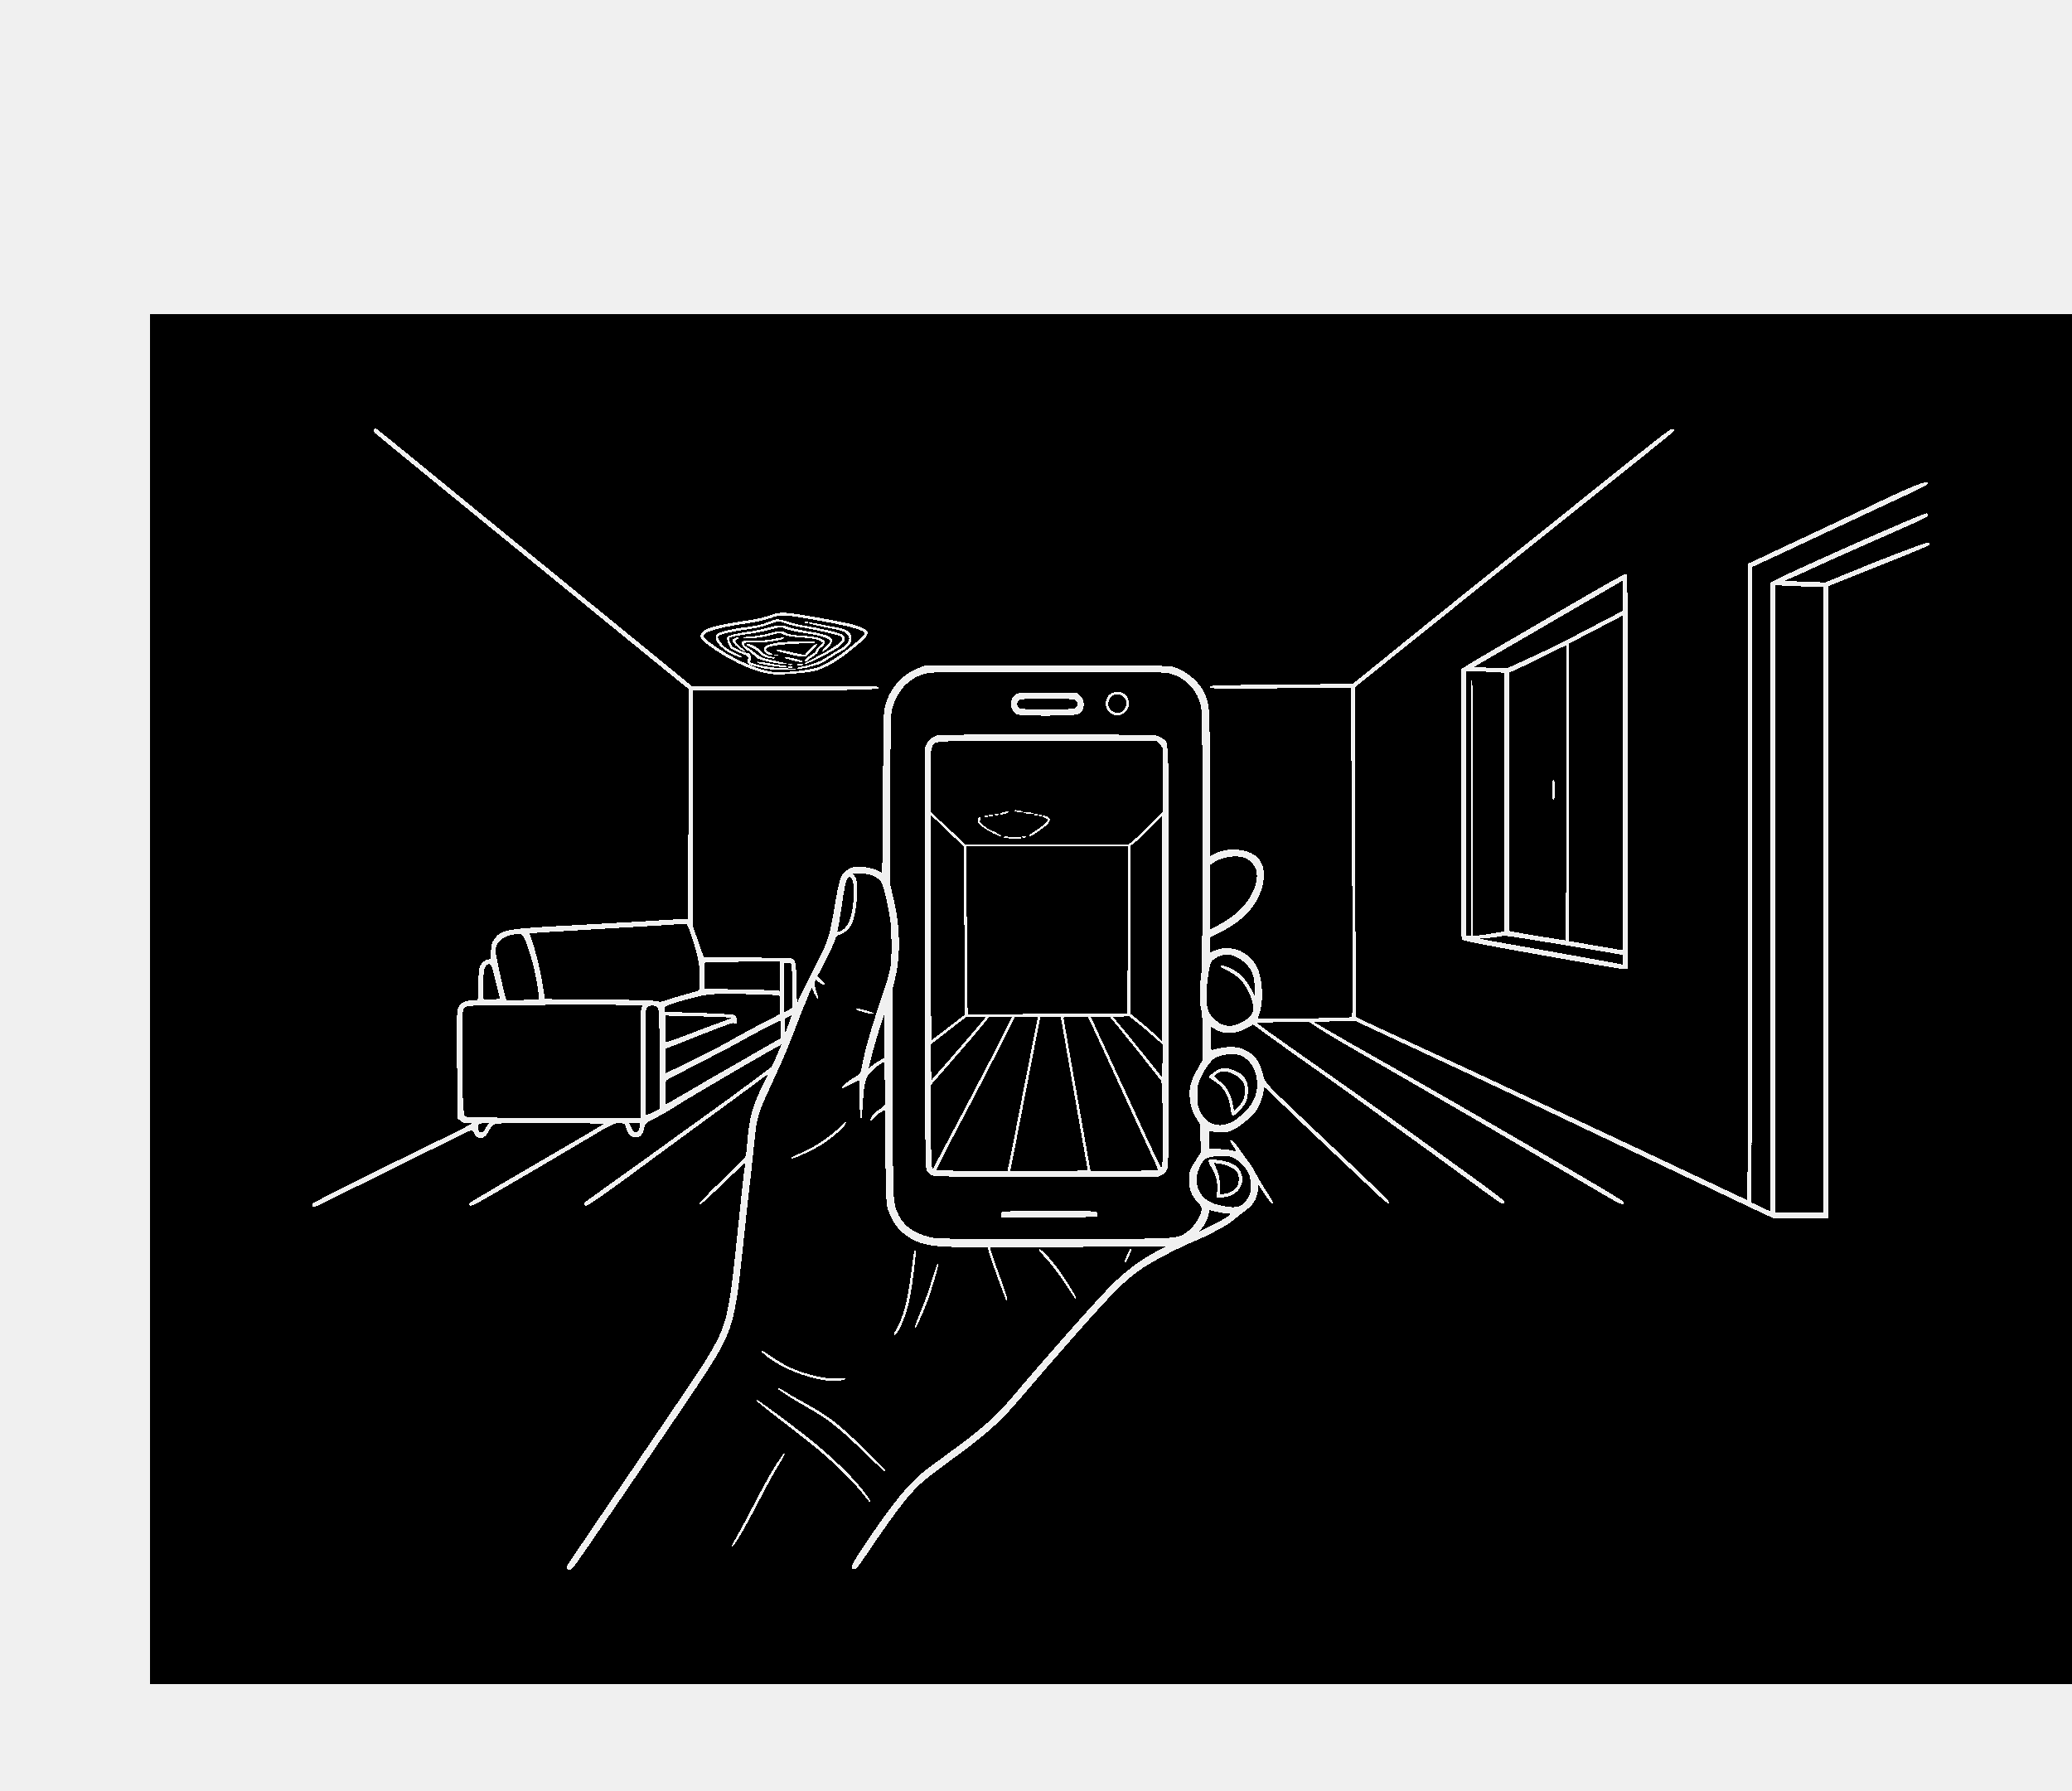
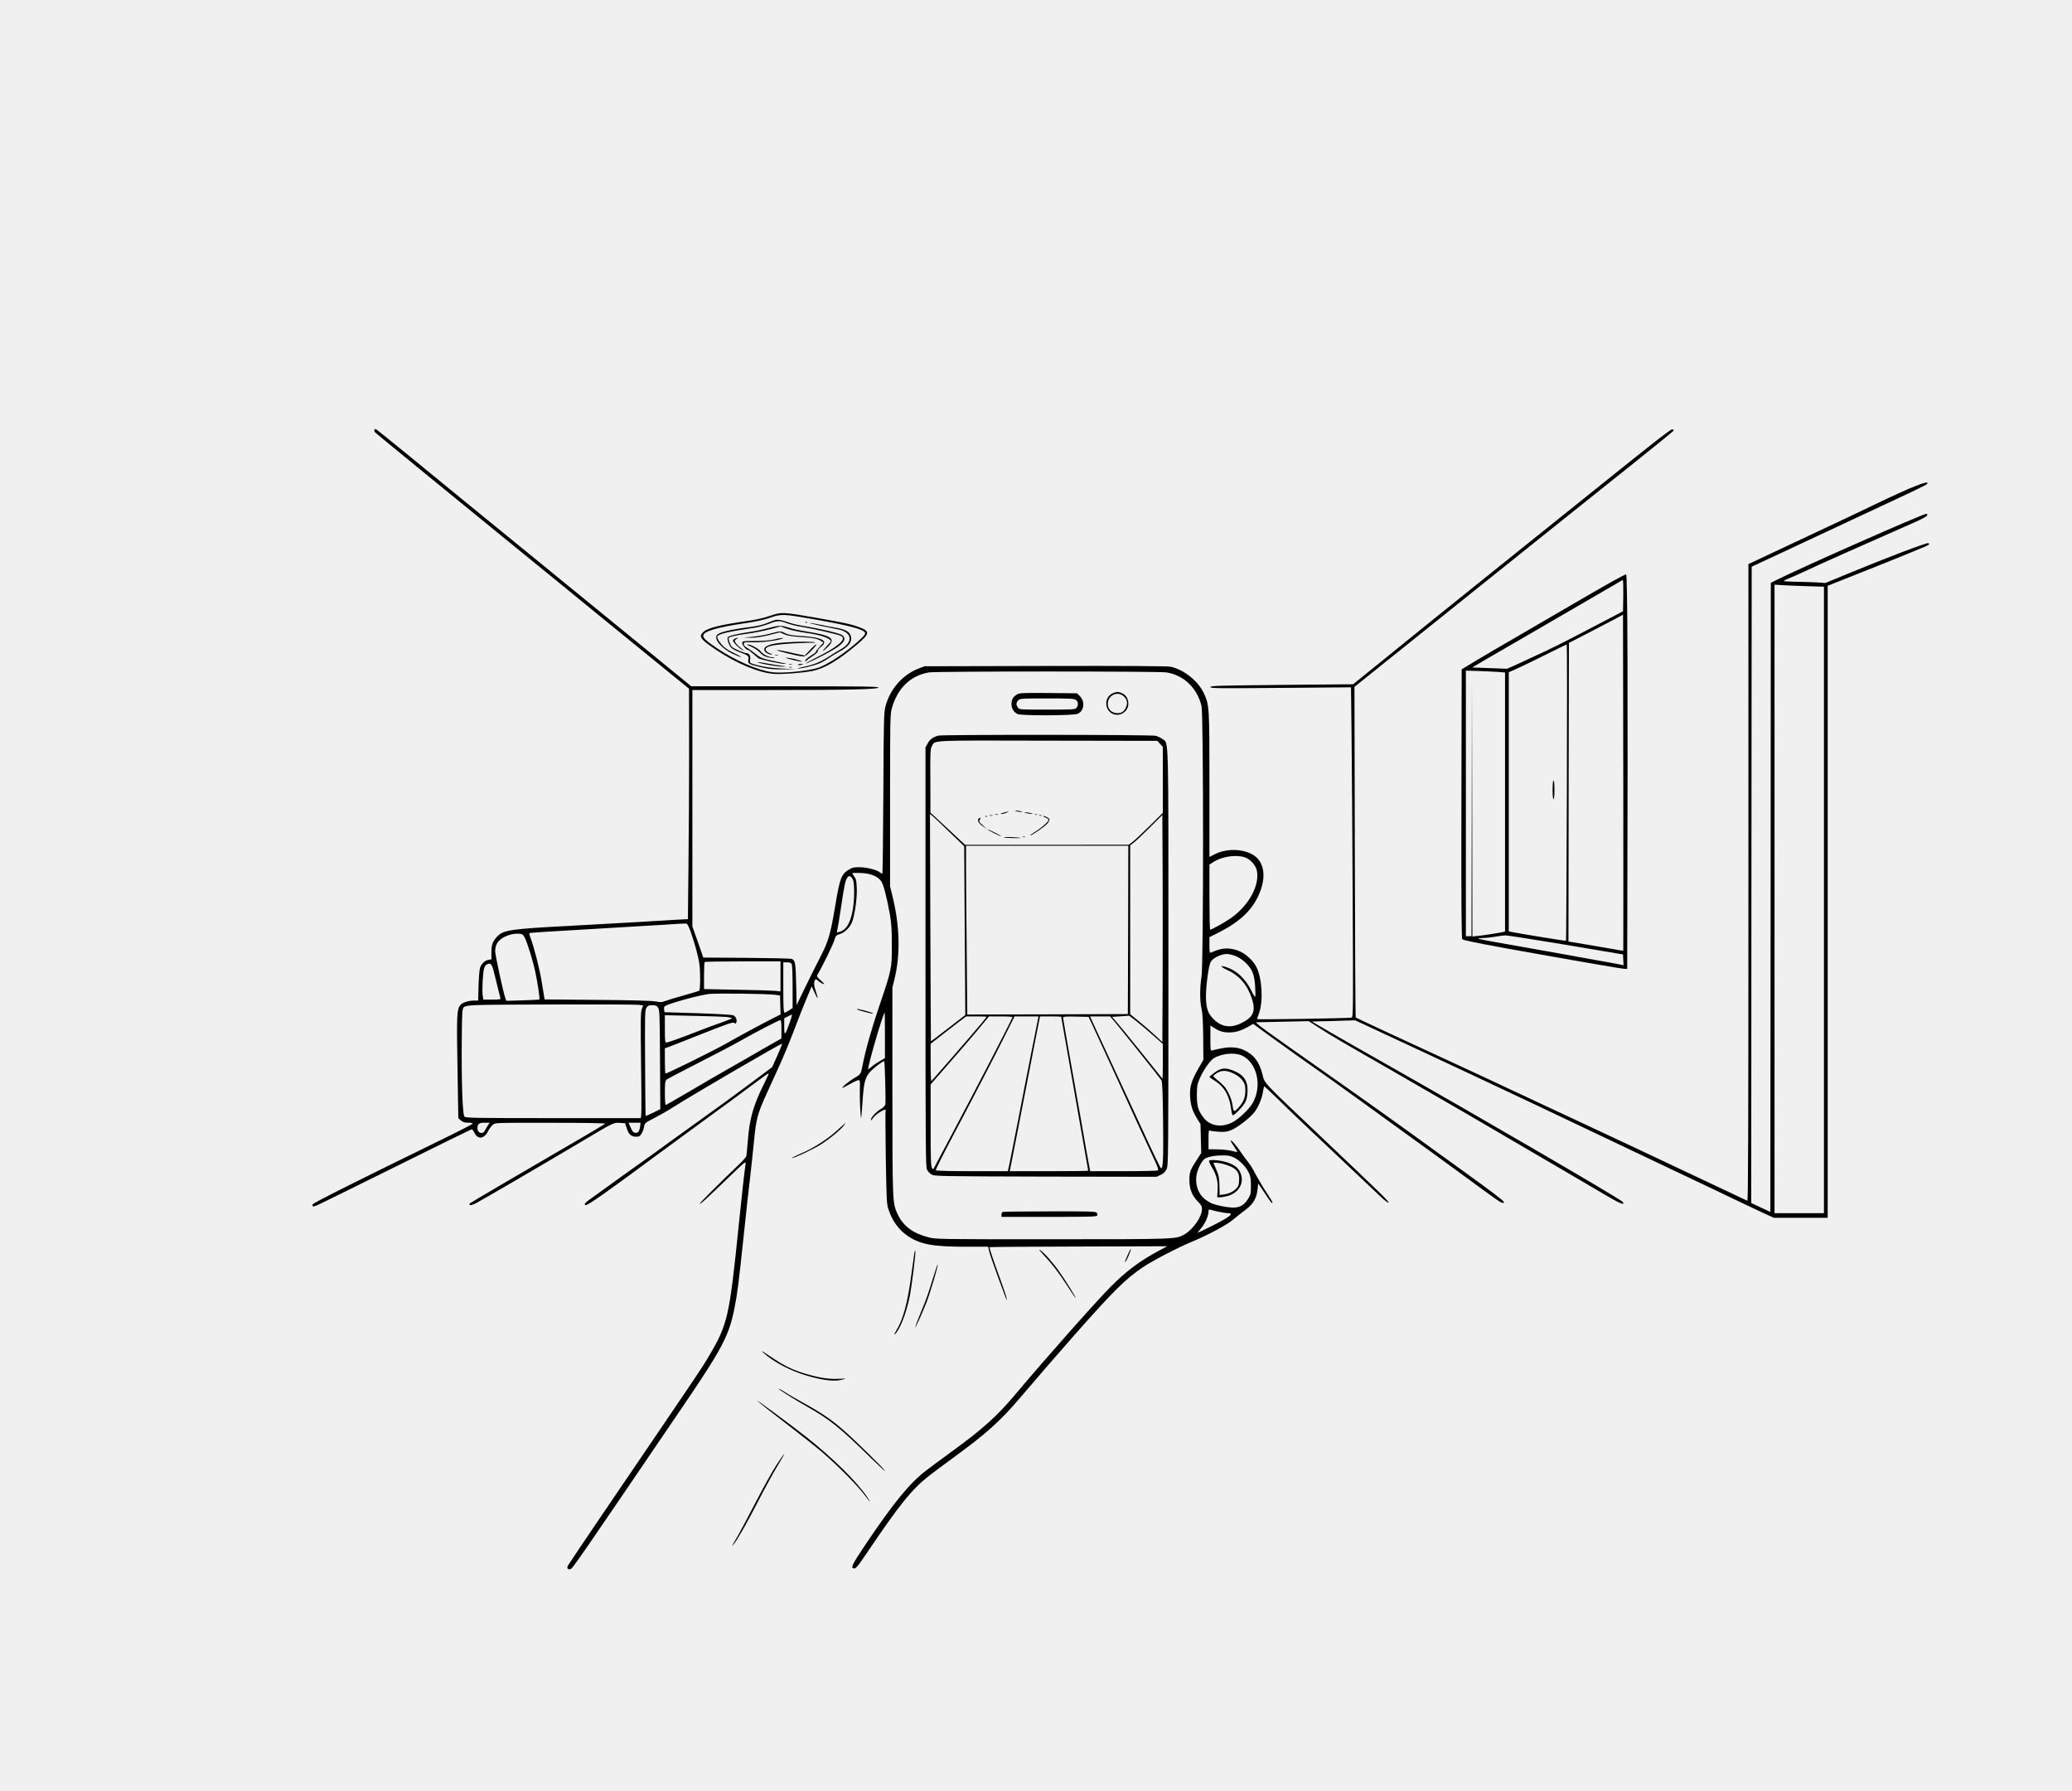
<svg xmlns="http://www.w3.org/2000/svg" version="1.0" width="2222pt" height="1920pt" viewBox="0 0 2222 1920" preserveAspectRatio="xMidYMid meet">
-   <defs>
-     <filter id="invertAlpha">
-       <feComponentTransfer>
-         <feFuncA type="table" tableValues="1 0" />
-       </feComponentTransfer>
-     </filter>
-   </defs>
-   <g transform="translate(0,1920) scale(0.1,-0.1)" fill="white" stroke="none" filter="url(#invertAlpha)">
+   <g transform="translate(0,1920) scale(0.1,-0.1)" fill="#000000" stroke="none">
    <path d="M4014 14589 c-3 -6 2 -19 12 -29 27 -25 764 -628 1399 -1145 297 -242 725 -590 950 -775 226 -184 547 -445 712 -580 l302 -245 1 -675 c0 -371 -3 -927 -7 -1236 l-6 -561 -116 -6 c-64 -4 -267 -16 -451 -27 -184 -11 -508 -29 -720 -40 -609 -32 -692 -44 -757 -112 -50 -53 -63 -89 -63 -171 l0 -75 -33 -6 c-38 -7 -70 -37 -88 -81 -7 -17 -14 -99 -17 -192 l-4 -163 -40 0 c-59 0 -124 -19 -147 -44 -42 -45 -45 -98 -35 -674 l9 -544 28 -24 c22 -18 40 -24 78 -24 32 0 49 -4 47 -11 -2 -6 -172 -93 -378 -193 -861 -420 -1330 -656 -1336 -671 -10 -25 2 -29 43 -12 21 8 402 196 846 416 444 221 812 401 816 401 5 0 18 -17 28 -37 36 -76 105 -68 147 16 14 27 37 58 52 70 26 21 32 21 623 20 389 0 591 -4 581 -10 -49 -32 -324 -194 -570 -336 -391 -227 -862 -504 -878 -516 -8 -6 -9 -14 -4 -19 6 -6 31 1 63 17 62 32 687 396 1114 650 372 221 363 217 432 213 l56 -3 18 -55 c21 -66 48 -90 100 -90 34 0 42 5 59 33 11 17 23 49 26 69 8 45 6 44 124 105 52 27 138 76 190 110 219 139 1159 687 1167 680 2 -3 -21 -61 -51 -128 l-56 -124 -223 -166 c-122 -92 -341 -252 -487 -356 -146 -104 -309 -222 -363 -261 -54 -40 -151 -110 -215 -156 -108 -76 -547 -391 -669 -480 -52 -37 -61 -50 -44 -60 16 -10 221 134 781 549 157 116 407 299 555 407 149 108 350 255 445 327 96 72 178 131 183 131 4 0 -18 -50 -48 -110 -116 -231 -157 -376 -175 -610 -6 -80 -14 -155 -16 -167 -3 -12 -38 -52 -77 -89 -183 -174 -427 -417 -423 -422 8 -7 55 36 289 261 205 197 208 199 202 161 -16 -116 -39 -321 -75 -674 -97 -954 -118 -1045 -310 -1370 -87 -148 -62 -110 -1167 -1735 -187 -275 -345 -511 -352 -524 -15 -27 -3 -45 25 -39 23 4 58 55 1202 1738 429 631 498 763 557 1054 33 164 47 279 100 781 25 237 56 522 70 635 13 113 31 282 40 375 24 249 39 304 138 520 32 72 94 207 137 301 43 94 113 263 155 375 42 112 102 264 133 337 l56 134 32 -69 c37 -78 43 -73 14 12 -22 63 -25 102 -10 125 8 12 12 11 32 -7 13 -12 36 -27 52 -33 24 -9 21 -4 -20 34 -46 42 -48 46 -35 68 43 69 161 311 177 361 16 53 21 58 58 69 60 18 121 82 140 148 28 94 48 249 44 347 -3 76 -8 98 -26 122 -12 17 -22 33 -22 37 0 3 42 4 93 2 105 -5 179 -35 217 -88 24 -34 59 -168 92 -350 18 -103 22 -163 22 -335 1 -252 -2 -264 -135 -655 -84 -247 -151 -486 -180 -640 -16 -87 -20 -93 -84 -129 -53 -30 -139 -100 -132 -107 2 -2 39 16 83 41 43 25 86 44 94 42 12 -2 14 -19 11 -101 -3 -90 7 -311 14 -304 2 2 8 82 15 178 14 208 27 257 87 322 38 40 129 108 145 108 7 0 19 -441 12 -467 -4 -12 -25 -34 -49 -47 -50 -30 -105 -89 -105 -114 0 -11 6 -7 19 14 10 16 41 45 68 62 46 30 80 42 70 24 -3 -4 -2 -230 2 -502 8 -465 9 -499 29 -560 41 -125 111 -221 212 -288 130 -87 269 -112 610 -112 l247 0 11 -50 c6 -27 49 -152 95 -277 102 -276 98 -266 91 -223 -3 19 -31 103 -61 185 -78 212 -126 355 -121 360 2 3 432 6 954 7 l951 3 -91 -49 c-201 -107 -345 -215 -512 -382 -161 -162 -712 -784 -1014 -1144 -204 -245 -360 -385 -705 -635 -104 -76 -226 -166 -270 -200 -173 -134 -346 -347 -639 -782 -155 -231 -170 -264 -122 -263 16 1 45 36 120 148 362 537 493 700 681 847 44 34 159 120 255 190 353 257 509 397 715 640 145 171 403 469 589 680 419 474 547 600 732 725 107 72 379 213 529 275 170 70 380 183 442 238 33 28 91 75 129 102 82 60 121 125 130 222 l7 62 65 -97 c74 -111 79 -118 88 -110 3 4 -26 53 -65 111 -38 57 -90 145 -116 194 -25 50 -61 108 -79 129 -18 22 -52 67 -75 102 -50 74 -99 132 -112 132 -6 0 8 -27 31 -59 22 -33 40 -62 40 -65 0 -2 -26 3 -57 11 -32 9 -102 16 -155 17 l-98 1 0 104 c0 94 1 103 18 96 9 -4 51 -10 92 -12 60 -4 86 -1 130 16 62 23 202 130 249 190 43 54 80 138 93 213 6 35 13 65 15 68 2 2 63 -55 136 -126 73 -72 215 -209 317 -305 221 -208 708 -668 802 -758 37 -34 72 -61 79 -59 14 5 -94 110 -711 695 -648 614 -617 582 -640 677 -36 141 -95 218 -205 267 -67 30 -146 35 -243 15 -45 -9 -89 -19 -97 -22 -13 -5 -15 13 -15 131 l0 137 28 -18 c64 -42 105 -56 171 -56 72 0 127 17 208 62 l52 30 168 -123 c92 -67 222 -160 288 -207 218 -152 568 -402 695 -495 69 -51 271 -197 450 -326 179 -128 453 -328 610 -443 406 -298 445 -326 464 -326 51 0 39 9 -994 754 -300 217 -766 547 -1320 935 -151 106 -288 205 -303 220 l-29 28 284 6 283 6 105 -68 c145 -93 199 -125 820 -481 501 -288 1084 -627 1840 -1071 162 -95 362 -212 445 -261 103 -60 153 -84 160 -77 7 7 4 15 -10 25 -90 68 -1583 936 -2482 1445 -274 155 -576 327 -672 383 l-173 101 232 6 233 7 146 -68 c80 -37 290 -135 466 -217 176 -83 448 -210 605 -283 157 -73 463 -217 680 -320 732 -348 1223 -581 1610 -765 212 -100 453 -215 535 -255 83 -40 217 -103 298 -141 l149 -69 289 0 289 0 0 3389 0 3389 533 212 c292 116 538 218 546 225 13 12 12 15 -1 20 -17 7 -444 -155 -843 -320 l-260 -107 -90 6 c-49 3 -150 6 -222 7 -73 1 -133 5 -133 9 0 4 21 15 48 25 26 10 117 50 202 90 131 62 571 258 1150 513 84 37 136 66 138 76 2 9 -2 16 -10 16 -37 0 -1370 -589 -1615 -714 l-53 -26 -2 -3374 -3 -3373 -103 48 -102 48 2 3412 3 3412 295 137 c162 75 446 208 630 295 184 86 470 220 635 297 165 76 307 146 315 153 63 63 -162 -25 -565 -220 -88 -43 -272 -130 -410 -195 -137 -65 -369 -174 -515 -242 -146 -69 -300 -141 -342 -161 l-78 -36 0 -3416 c0 -2730 -3 -3416 -12 -3412 -7 3 -188 88 -403 190 -735 347 -931 440 -1375 647 -245 114 -593 277 -775 362 -181 86 -411 192 -510 238 -567 261 -1131 523 -1136 528 -4 4 -8 803 -10 1777 l-4 1769 1245 999 c685 549 1455 1166 1712 1370 257 205 467 376 467 380 1 4 -5 10 -13 13 -15 6 -175 -119 -841 -654 -187 -151 -676 -543 -1087 -872 -411 -330 -836 -672 -945 -761 -109 -88 -278 -225 -375 -304 l-177 -143 -766 -7 c-679 -7 -765 -9 -765 -23 0 -14 79 -15 754 -9 l754 6 6 -502 c3 -276 9 -1072 12 -1768 6 -1170 5 -1266 -10 -1272 -19 -7 -1016 -23 -1016 -16 0 3 10 32 22 64 46 129 33 368 -27 492 -39 79 -130 158 -211 183 -100 30 -163 25 -276 -25 -16 -6 -18 1 -18 79 l0 86 83 41 c235 118 365 237 442 404 95 204 64 380 -78 449 -114 56 -273 54 -388 -4 l-59 -30 0 771 c0 849 -1 858 -62 989 -62 129 -214 250 -354 280 -33 7 -470 10 -1344 8 l-1295 -3 -60 -23 c-177 -66 -317 -228 -362 -419 -14 -59 -17 -177 -20 -925 -3 -472 -7 -858 -11 -858 -4 0 -16 7 -27 16 -36 27 -144 54 -219 54 -63 0 -78 -4 -119 -30 -76 -48 -91 -90 -142 -395 -51 -303 -71 -371 -164 -550 -37 -71 -108 -214 -158 -317 l-90 -187 -5 222 c-5 225 -10 256 -45 273 -10 5 -228 10 -484 12 l-467 3 -58 167 -59 167 0 1268 0 1267 770 0 c904 0 1225 7 1225 27 0 11 -170 13 -1003 13 l-1004 0 -639 522 c-351 287 -810 662 -1019 832 -700 570 -998 814 -1360 1111 -198 162 -363 295 -367 295 -4 0 -10 -5 -14 -11z m15359 -1675 l187 -6 0 -3359 0 -3359 -265 0 -265 0 0 3370 0 3370 78 -5 c42 -3 161 -8 265 -11z m-6863 -925 c186 -30 329 -168 375 -361 22 -94 22 -2768 0 -2903 -19 -115 -19 -262 0 -343 11 -45 16 -133 18 -305 l2 -242 -57 -100 c-74 -131 -92 -195 -85 -300 7 -94 24 -148 74 -230 l37 -60 4 -155 4 -155 -41 -63 c-78 -120 -86 -140 -86 -227 0 -96 29 -169 94 -234 33 -33 41 -48 41 -78 0 -80 -93 -215 -185 -269 -94 -54 -75 -54 -1423 -54 -1227 0 -1245 0 -1325 21 -166 42 -270 120 -329 244 -58 124 -57 117 -58 1327 l0 1107 25 102 c61 255 54 558 -22 869 l-28 115 0 920 c0 850 1 925 18 985 59 218 201 356 400 389 78 13 2467 13 2547 0z m834 -1981 c60 -18 121 -83 134 -143 34 -159 -87 -379 -281 -513 -69 -48 -203 -122 -219 -122 -5 0 -8 157 -8 349 l0 349 48 31 c86 55 232 77 326 49z m-4199 -239 c20 -38 20 -210 0 -325 -26 -147 -71 -220 -148 -239 -25 -7 -26 -6 -17 27 5 18 23 128 40 243 34 229 44 279 66 312 17 27 39 21 59 -18z m-1741 -554 c47 -132 84 -268 96 -353 12 -78 11 -275 -1 -286 -3 -4 -78 -26 -167 -51 -89 -25 -179 -52 -201 -61 -33 -13 -48 -14 -98 -4 -38 8 -249 14 -625 17 l-568 5 -5 32 c-2 17 -14 89 -26 159 -21 131 -84 379 -119 467 -11 27 -16 52 -11 54 5 3 292 22 637 41 346 20 717 42 824 49 107 8 204 13 215 12 16 -1 26 -19 49 -81z m-1777 -70 c26 -48 87 -244 114 -370 22 -100 50 -287 44 -293 -2 -3 -83 -7 -179 -10 l-175 -5 -10 24 c-19 44 -111 466 -111 509 0 23 7 58 17 77 30 63 137 114 233 110 41 -2 46 -5 67 -42z m7618 -196 c74 -27 156 -103 185 -171 16 -38 25 -82 30 -153 3 -55 4 -106 2 -113 -3 -8 -21 20 -41 61 -64 129 -155 216 -266 254 -78 26 -73 8 7 -30 135 -62 219 -164 268 -322 37 -122 7 -186 -118 -247 -117 -58 -217 -42 -304 49 -52 54 -70 103 -75 208 -5 110 27 363 51 400 20 30 53 53 104 71 53 19 93 17 157 -7z m-4875 -220 l0 -161 -57 6 c-32 3 -217 9 -410 12 l-353 7 0 142 c0 78 3 145 7 148 3 4 188 7 410 7 l403 0 0 -161z m120 132 c6 -12 10 -109 10 -245 l0 -225 -37 -26 c-21 -14 -43 -25 -50 -25 -10 0 -13 59 -13 270 l0 270 40 0 c29 0 42 -5 50 -19z m-3170 -179 c24 -98 45 -183 47 -189 4 -10 -18 -13 -90 -13 l-94 0 -7 48 c-8 58 2 245 16 290 6 19 19 37 31 41 48 18 53 8 97 -177z m2990 -150 l55 -7 3 -102 3 -102 -93 -47 c-96 -48 -359 -190 -496 -268 -132 -75 -639 -325 -646 -319 -3 4 -6 66 -6 139 l0 132 48 17 c26 10 153 59 282 111 359 142 400 156 416 143 11 -9 15 -7 20 5 11 29 -5 66 -34 78 -16 6 -175 15 -382 22 l-355 11 -3 31 c-3 28 1 33 38 48 98 39 370 110 450 117 99 8 619 2 700 -9z m-1458 -108 l45 -6 -15 -42 c-12 -35 -13 -125 -7 -603 6 -471 5 -563 -6 -564 -8 0 -432 0 -943 0 -829 0 -931 2 -945 16 -21 20 -33 372 -29 832 3 294 5 324 21 340 14 14 41 19 130 24 157 8 1694 10 1749 3z m205 -31 c17 -25 18 -70 21 -558 l3 -530 -77 -38 c-42 -21 -78 -36 -80 -34 -2 2 -5 257 -6 568 -3 526 -2 567 15 592 15 23 25 27 62 27 37 0 47 -4 62 -27z m2433 -297 l0 -244 -54 -31 c-30 -17 -71 -44 -90 -62 -20 -17 -36 -28 -36 -24 0 52 162 605 177 605 2 0 3 -110 3 -244z m-1025 127 c-47 -132 -55 -136 -55 -30 l0 87 38 19 c20 11 40 20 44 21 4 0 -8 -44 -27 -97z m-672 71 c31 -4 57 -10 57 -14 0 -3 -44 -21 -97 -40 -54 -18 -172 -62 -263 -97 -208 -81 -324 -123 -344 -123 -14 0 -16 20 -16 147 l0 146 303 -7 c166 -3 328 -9 360 -12z m587 -133 l0 -98 -52 -29 c-29 -16 -98 -55 -153 -87 -55 -33 -201 -116 -325 -187 -124 -70 -333 -191 -464 -269 -131 -77 -243 -141 -247 -141 -5 0 -9 58 -9 128 0 110 3 131 18 144 9 8 164 89 343 180 179 91 379 196 445 234 160 91 416 224 432 224 9 0 12 -26 12 -99z m4937 -280 c164 -75 222 -328 116 -511 -41 -71 -155 -177 -226 -211 -113 -53 -230 -33 -297 51 -60 76 -75 124 -75 245 1 98 4 117 29 175 40 93 111 195 152 221 83 51 223 65 301 30z m-8087 -753 c-11 -18 -26 -43 -32 -55 -21 -42 -78 -24 -78 25 0 49 16 62 76 62 l56 0 -22 -32z m1634 -10 c-8 -54 -21 -70 -53 -66 -19 2 -30 14 -48 56 l-23 52 65 0 65 0 -6 -42z m6374 -334 c60 -30 125 -99 156 -164 16 -35 21 -64 21 -136 0 -83 -2 -94 -30 -140 -59 -94 -122 -112 -282 -79 -91 19 -114 28 -169 65 -83 58 -123 168 -100 280 12 57 52 136 81 160 27 22 106 39 191 39 67 1 89 -3 132 -25z m-168 -579 c36 -8 80 -15 98 -15 72 0 21 -41 -175 -139 -79 -39 -145 -71 -149 -71 -3 0 13 21 35 46 42 47 81 135 81 181 0 22 3 24 23 19 12 -4 51 -13 87 -21z" />
    <path d="M11933 11765 c-95 -41 -92 -181 4 -222 75 -31 163 27 163 108 0 54 -22 93 -64 113 -41 19 -61 20 -103 1z m115 -30 c38 -32 48 -72 28 -118 -20 -50 -56 -71 -109 -64 -128 17 -110 205 20 207 19 0 43 -10 61 -25z" />
    <path d="M10903 11751 c-39 -25 -54 -50 -56 -101 -1 -44 24 -87 64 -107 38 -20 598 -18 645 2 70 29 83 131 24 190 l-30 30 -308 3 c-290 2 -309 1 -339 -17z m635 -57 c26 -18 29 -60 5 -86 -15 -17 -38 -18 -314 -18 -296 0 -298 0 -313 22 -21 30 -20 54 4 78 19 19 33 20 308 20 244 0 291 -2 310 -16z" />
    <path d="M10060 11311 c-56 -17 -91 -43 -112 -84 l-23 -42 0 -2250 c0 -2132 1 -2252 18 -2282 9 -18 32 -41 50 -50 30 -17 106 -18 1221 -21 l1189 -2 45 21 c33 16 49 32 63 63 18 40 19 116 19 2262 0 2457 4 2297 -63 2348 -18 13 -50 29 -72 35 -46 13 -2294 14 -2335 2z m2381 -89 l29 -32 0 -353 0 -354 -142 -141 c-79 -77 -161 -155 -183 -171 l-40 -30 -878 -1 -878 0 -131 123 c-72 67 -155 145 -185 172 l-55 50 -1 340 c-2 308 0 343 16 372 36 67 -48 63 1245 60 l1174 -2 29 -33z m-2259 -945 l158 -152 6 -905 6 -905 -184 -142 c-100 -78 -184 -141 -185 -140 -1 1 -3 550 -6 1219 l-4 1218 26 -20 c14 -11 97 -89 183 -173z m2286 -1639 l-3 -613 -78 72 c-42 40 -120 107 -172 149 l-95 78 0 905 0 906 38 28 c21 16 99 89 173 163 l134 134 3 -604 c1 -332 1 -880 0 -1218z m-370 590 l-3 -903 -861 -3 -861 -2 -6 667 c-4 368 -7 775 -7 906 l0 237 870 0 870 0 -2 -902z m89 -980 c44 -35 125 -103 181 -153 l102 -90 0 -189 c0 -104 -2 -187 -3 -185 -2 2 -98 121 -212 264 -115 143 -236 292 -269 330 l-60 70 90 6 c49 3 90 6 91 7 1 1 37 -26 80 -60z m-1607 48 c0 -10 -297 -356 -592 -690 -4 -6 -8 82 -8 195 l0 205 88 69 c48 38 133 104 190 147 l103 78 109 0 c61 0 110 -2 110 -4z m278 -4 c-24 -60 -394 -775 -661 -1277 -93 -176 -174 -329 -180 -339 -9 -19 -10 -19 -23 -1 -11 15 -14 102 -14 457 l0 438 137 157 c75 87 171 197 212 244 42 47 121 141 176 207 l100 122 128 0 c71 0 127 -4 125 -8z m202 -379 c-42 -214 -110 -557 -149 -763 -40 -206 -80 -405 -88 -442 l-15 -68 -383 0 c-241 0 -386 4 -390 10 -3 5 77 166 178 357 246 465 443 845 566 1091 l101 202 129 0 128 0 -77 -387z m320 383 c0 -2 65 -374 145 -825 80 -451 145 -823 145 -826 0 -3 -189 -5 -421 -5 l-421 0 5 23 c3 12 56 281 117 597 61 316 132 680 157 808 l46 232 114 0 c62 0 113 -2 113 -4z m373 -171 c43 -93 137 -298 209 -455 148 -326 335 -732 414 -900 39 -83 50 -116 41 -122 -7 -4 -173 -8 -369 -8 l-357 0 -10 53 c-6 28 -47 257 -90 507 -44 250 -105 595 -136 765 -30 171 -55 316 -55 323 0 10 31 12 137 10 l137 -3 79 -170z m217 98 c92 -111 470 -584 485 -608 10 -15 14 -128 18 -449 4 -409 0 -502 -24 -494 -5 2 -98 194 -205 428 -108 234 -270 585 -361 780 -91 195 -171 370 -179 388 l-14 32 108 0 107 0 65 -77z" />
    <path d="M10900 10500 c14 -4 36 -8 50 -8 22 0 22 1 -5 8 -16 4 -39 8 -50 8 -16 0 -15 -2 5 -8z" />
    <path d="M10760 10484 c-31 -8 -37 -13 -20 -13 14 0 39 6 55 14 37 17 24 16 -35 -1z" />
    <path d="M11005 10480 c17 -4 41 -8 55 -8 22 0 22 1 -5 8 -16 4 -41 8 -55 8 -22 0 -22 -1 5 -8z" />
    <path d="M10673 10463 c9 -2 23 -2 30 0 6 3 -1 5 -18 5 -16 0 -22 -2 -12 -5z" />
    <path d="M11098 10463 c6 -2 18 -2 25 0 6 3 1 5 -13 5 -14 0 -19 -2 -12 -5z" />
    <path d="M10613 10453 c9 -2 23 -2 30 0 6 3 -1 5 -18 5 -16 0 -22 -2 -12 -5z" />
    <path d="M11148 10453 c7 -3 16 -2 19 1 4 3 -2 6 -13 5 -11 0 -14 -3 -6 -6z" />
    <path d="M10568 10443 c7 -3 16 -2 19 1 4 3 -2 6 -13 5 -11 0 -14 -3 -6 -6z" />
    <path d="M11206 10436 c18 -8 35 -19 38 -25 9 -15 -70 -86 -146 -133 -34 -21 -57 -38 -51 -38 19 0 158 96 185 129 15 17 25 38 22 45 -5 14 -47 36 -67 36 -7 -1 2 -7 19 -14z" />
    <path d="M10497 10423 c-20 -19 -4 -52 41 -83 l47 -33 -45 41 c-41 36 -44 42 -32 61 11 20 4 29 -11 14z" />
    <path d="M10590 10305 c0 -7 141 -77 146 -73 2 2 -30 21 -71 41 -41 20 -75 35 -75 32z" />
    <path d="M10770 10219 c24 -7 196 -11 175 -4 -5 2 -53 5 -105 8 -52 2 -84 1 -70 -4z" />
    <path d="M10968 10223 c6 -2 18 -2 25 0 6 3 1 5 -13 5 -14 0 -19 -2 -12 -5z" />
    <path d="M10753 6203 c-7 -2 -13 -16 -13 -29 l0 -24 510 0 c447 0 511 2 516 15 4 8 1 22 -6 30 -11 13 -80 15 -504 14 -270 0 -497 -3 -503 -6z" />
    <path d="M13026 7698 c-31 -23 -56 -44 -56 -47 0 -3 26 -22 57 -41 103 -64 159 -163 177 -312 4 -32 12 -58 17 -58 18 0 100 84 126 128 20 33 27 63 31 116 8 122 -38 191 -158 237 -83 31 -128 26 -194 -23z m214 -16 c35 -18 65 -42 85 -70 26 -38 30 -52 30 -110 -1 -76 -20 -122 -80 -187 -42 -45 -48 -41 -59 40 -8 61 -53 160 -92 200 -16 17 -49 47 -74 67 -44 36 -45 37 -25 53 64 52 123 54 215 7z" />
    <path d="M12966 6752 c-3 -5 10 -36 29 -68 51 -85 68 -151 63 -246 l-5 -78 32 0 c17 0 56 7 86 16 115 34 173 138 134 239 -20 55 -57 87 -132 115 -64 25 -196 39 -207 22z m165 -38 c126 -37 165 -81 157 -179 -4 -51 -9 -62 -41 -91 -34 -31 -78 -49 -140 -56 l-28 -3 -2 100 c-2 87 -7 110 -34 173 l-31 72 32 0 c18 0 57 -7 87 -16z" />
    <path d="M17285 12962 c-77 -43 -286 -164 -465 -268 -179 -105 -433 -253 -565 -329 -132 -76 -316 -184 -410 -240 l-170 -103 -3 -1439 c-2 -1141 1 -1442 10 -1455 9 -11 140 -38 463 -97 717 -129 1248 -221 1277 -221 l28 0 1 478 c7 2596 3 3752 -13 3752 -7 0 -76 -35 -153 -78z m123 -149 l-3 -168 -115 -61 c-431 -226 -547 -286 -725 -371 -110 -52 -246 -115 -302 -140 l-102 -45 -187 7 -186 7 123 73 c68 39 228 132 354 205 127 73 266 154 310 180 44 26 211 123 370 215 160 92 326 189 370 215 44 27 83 49 88 49 4 1 6 -74 5 -166z m0 -3809 c-2 -1 -46 6 -98 16 -52 9 -184 32 -293 50 l-197 33 2 1601 3 1601 255 132 c140 73 271 141 290 152 l35 19 3 -1801 c1 -990 1 -1801 0 -1803z m-605 1699 c-3 -874 -7 -1590 -9 -1592 -4 -4 -529 82 -591 96 l-23 5 0 1390 0 1389 73 32 c39 17 178 84 307 148 129 65 238 118 242 118 3 1 4 -713 1 -1586z m-735 1291 l72 -6 0 -1389 0 -1389 -22 -5 c-48 -11 -200 -35 -262 -41 l-66 -7 -2 1379 -3 1379 -2 -1377 -3 -1378 -30 0 -30 0 0 1424 0 1424 138 -4 c75 -3 170 -7 210 -10z m680 -2919 c312 -52 587 -98 612 -103 l45 -7 3 -59 3 -58 -28 7 c-26 6 -1170 212 -1416 254 -60 11 -111 22 -114 25 -4 3 18 6 48 7 30 0 88 6 129 13 41 8 92 14 113 15 21 0 294 -42 605 -94z" />
    <path d="M16650 10730 c0 -60 4 -100 10 -100 6 0 10 40 10 100 0 60 -4 100 -10 100 -6 0 -10 -40 -10 -100z" />
    <path d="M8259 12596 c-56 -20 -147 -41 -215 -51 -325 -46 -454 -78 -503 -124 -51 -48 -30 -77 140 -191 221 -147 456 -245 620 -257 86 -6 311 11 413 32 130 27 273 112 473 280 138 115 144 143 40 184 -90 35 -154 49 -457 103 -378 66 -389 66 -511 24z m481 -39 c377 -67 523 -106 537 -144 5 -12 -12 -34 -58 -76 -147 -135 -353 -272 -454 -301 -121 -35 -378 -59 -485 -45 -156 21 -390 123 -591 257 -117 79 -152 112 -147 138 8 45 148 86 435 129 128 18 212 37 280 60 123 43 139 42 483 -18z" />
    <path d="M8320 12552 c-14 -2 -54 -17 -90 -32 -46 -20 -102 -33 -190 -45 -212 -27 -335 -57 -353 -87 -30 -47 51 -142 170 -199 47 -22 87 -38 90 -35 3 2 -28 20 -69 39 -40 18 -90 48 -110 66 -45 40 -82 96 -75 116 11 27 117 52 404 94 40 6 107 25 148 41 92 36 114 37 198 5 36 -13 112 -32 169 -40 117 -19 379 -79 408 -95 61 -33 -24 -109 -242 -220 -90 -45 -152 -79 -138 -75 58 16 309 147 357 187 58 48 69 73 48 104 -11 18 -45 29 -162 58 -81 19 -195 42 -253 51 -58 9 -132 25 -165 37 -76 27 -114 35 -145 30z" />
    <path d="M8638 12523 c7 -3 16 -2 19 1 4 3 -2 6 -13 5 -11 0 -14 -3 -6 -6z" />
    <path d="M8800 12489 c74 -16 161 -34 194 -40 144 -30 158 -135 27 -209 -34 -19 -97 -58 -141 -87 -84 -54 -163 -85 -276 -107 -38 -8 -59 -15 -47 -15 34 -2 153 26 215 49 30 11 80 38 110 59 30 21 83 53 118 72 112 59 150 121 116 187 -18 35 -66 56 -163 72 -37 6 -110 20 -160 31 -51 10 -101 19 -110 18 -10 0 43 -14 117 -30z" />
    <path d="M8240 12464 c-47 -13 -130 -31 -185 -39 -150 -22 -246 -45 -251 -60 -9 -22 15 -90 39 -113 12 -12 54 -33 92 -47 91 -34 98 -41 90 -81 -7 -42 5 -49 139 -80 83 -19 126 -23 236 -22 l135 2 -145 6 c-131 6 -222 21 -318 51 -32 11 -33 13 -27 48 6 38 -10 65 -39 66 -24 0 -135 48 -155 66 -20 19 -44 86 -36 99 7 12 89 30 206 45 59 8 163 28 229 45 l121 32 72 -26 c40 -14 125 -32 190 -41 166 -22 277 -60 277 -94 0 -3 -21 -28 -47 -54 -25 -26 -42 -47 -37 -47 4 0 28 19 51 42 91 89 43 123 -237 167 -69 11 -152 29 -184 41 -74 25 -110 24 -216 -6z" />
    <path d="M8255 12404 c-49 -14 -133 -28 -185 -33 l-95 -8 75 -2 c53 -1 111 8 195 28 l120 30 45 -21 c33 -15 80 -23 175 -29 137 -9 182 -18 222 -44 l24 -16 -40 -44 c-23 -25 -41 -49 -41 -54 0 -6 -20 -22 -44 -36 -46 -27 -86 -65 -68 -65 6 0 14 5 17 10 4 6 31 26 61 45 34 22 54 42 54 54 0 10 16 31 36 46 81 62 10 100 -210 114 -103 6 -140 13 -173 29 -51 27 -55 26 -168 -4z" />
    <path d="M7878 12349 c-10 -5 -18 -14 -18 -19 0 -17 63 -81 94 -96 l31 -15 -30 23 c-44 33 -75 69 -75 85 0 7 10 18 23 23 12 5 15 9 7 9 -8 0 -23 -4 -32 -10z" />
    <path d="M8300 12342 c-41 -10 -115 -16 -202 -16 -137 -1 -138 -1 -138 -24 0 -22 43 -72 62 -72 5 0 27 -17 51 -38 23 -21 49 -43 58 -50 20 -15 238 -62 281 -61 27 1 25 3 -14 9 -26 5 -91 18 -143 30 -80 18 -103 28 -148 64 -28 23 -69 52 -89 65 -21 12 -39 27 -39 32 -6 33 -4 34 91 31 90 -4 264 18 314 38 21 9 21 9 1 8 -11 0 -49 -7 -85 -16z" />
    <path d="M8410 12310 c-159 -12 -234 -44 -210 -91 12 -21 50 -40 78 -38 9 0 3 5 -14 10 -17 5 -37 16 -44 24 -40 48 46 73 299 86 107 5 200 8 208 5 8 -3 11 -1 8 4 -7 11 -175 11 -325 0z" />
    <path d="M8055 12265 c35 -15 73 -40 95 -63 26 -29 48 -42 87 -51 29 -7 58 -11 65 -8 7 3 2 6 -12 7 -47 2 -104 29 -129 61 -25 33 -111 79 -146 79 -11 0 7 -11 40 -25z" />
    <path d="M8687 12230 l-56 -60 -51 10 c-28 5 -92 19 -141 31 -49 11 -97 19 -106 17 -20 -4 197 -58 262 -66 39 -4 44 -1 107 62 36 36 60 66 53 66 -7 0 -38 -27 -68 -60z" />
    <path d="M8313 12173 c9 -2 23 -2 30 0 6 3 -1 5 -18 5 -16 0 -22 -2 -12 -5z" />
    <path d="M8435 12141 c121 -35 214 -50 135 -22 -30 10 -80 22 -110 25 -40 4 -47 3 -25 -3z" />
    <path d="M8145 12090 c59 -17 208 -40 254 -39 42 2 40 2 -19 9 -36 5 -103 15 -149 24 -88 17 -136 20 -86 6z" />
    <path d="M8463 12073 c9 -2 23 -2 30 0 6 3 -1 5 -18 5 -16 0 -22 -2 -12 -5z" />
    <path d="M8556 12072 c-3 -5 8 -6 25 -4 16 2 29 6 29 8 0 8 -49 4 -54 -4z" />
    <path d="M8463 12043 c9 -2 23 -2 30 0 6 3 -1 5 -18 5 -16 0 -22 -2 -12 -5z" />
    <path d="M9192 8374 c6 -6 145 -44 162 -44 25 0 -10 13 -76 31 -77 20 -95 23 -86 13z" />
    <path d="M8990 7089 c-101 -95 -253 -195 -389 -254 -61 -27 -109 -50 -107 -53 10 -9 239 99 317 150 97 63 204 152 237 197 12 17 21 31 20 31 -2 -1 -37 -33 -78 -71z" />
    <path d="M11185 5749 c93 -98 165 -191 259 -336 47 -73 88 -133 91 -133 8 0 -102 178 -170 275 -71 102 -161 204 -208 237 -22 14 -12 1 28 -43z" />
    <path d="M12094 5743 c-37 -86 -39 -92 -20 -67 18 24 59 125 53 130 -2 3 -17 -26 -33 -63z" />
    <path d="M9805 5759 c-3 -19 -17 -119 -31 -224 -41 -309 -88 -484 -165 -609 -17 -27 -23 -44 -14 -36 52 43 124 224 160 403 24 123 69 486 61 495 -3 2 -7 -11 -11 -29z" />
    <path d="M10015 5524 c-64 -209 -77 -246 -142 -403 -35 -85 -61 -156 -60 -158 5 -4 69 136 118 258 40 98 132 409 125 417 -3 2 -21 -49 -41 -114z" />
    <path d="M8190 4690 c108 -98 290 -193 467 -244 159 -46 272 -61 348 -47 32 6 60 13 62 15 2 2 -36 1 -84 -1 -101 -6 -230 17 -385 67 -113 37 -200 81 -310 155 -127 85 -136 90 -98 55z" />
    <path d="M8350 4307 c0 -8 178 -121 305 -192 243 -137 349 -222 689 -555 87 -85 154 -146 148 -135 -14 27 -311 318 -442 434 -132 116 -235 186 -425 291 -83 46 -161 91 -175 100 -48 32 -100 62 -100 57z" />
    <path d="M8122 4177 c25 -24 165 -134 310 -245 144 -110 317 -247 383 -304 166 -142 379 -357 453 -456 66 -88 83 -102 30 -24 -113 167 -366 415 -653 643 -162 128 -566 426 -523 386z" />
    <path d="M8327 3490 c-43 -66 -140 -240 -216 -387 -76 -147 -162 -308 -190 -358 -29 -49 -57 -99 -63 -110 -9 -20 -9 -20 7 0 43 53 141 224 261 457 72 141 167 314 209 383 43 69 76 128 74 130 -3 2 -39 -50 -82 -115z" />
  </g>
</svg>
